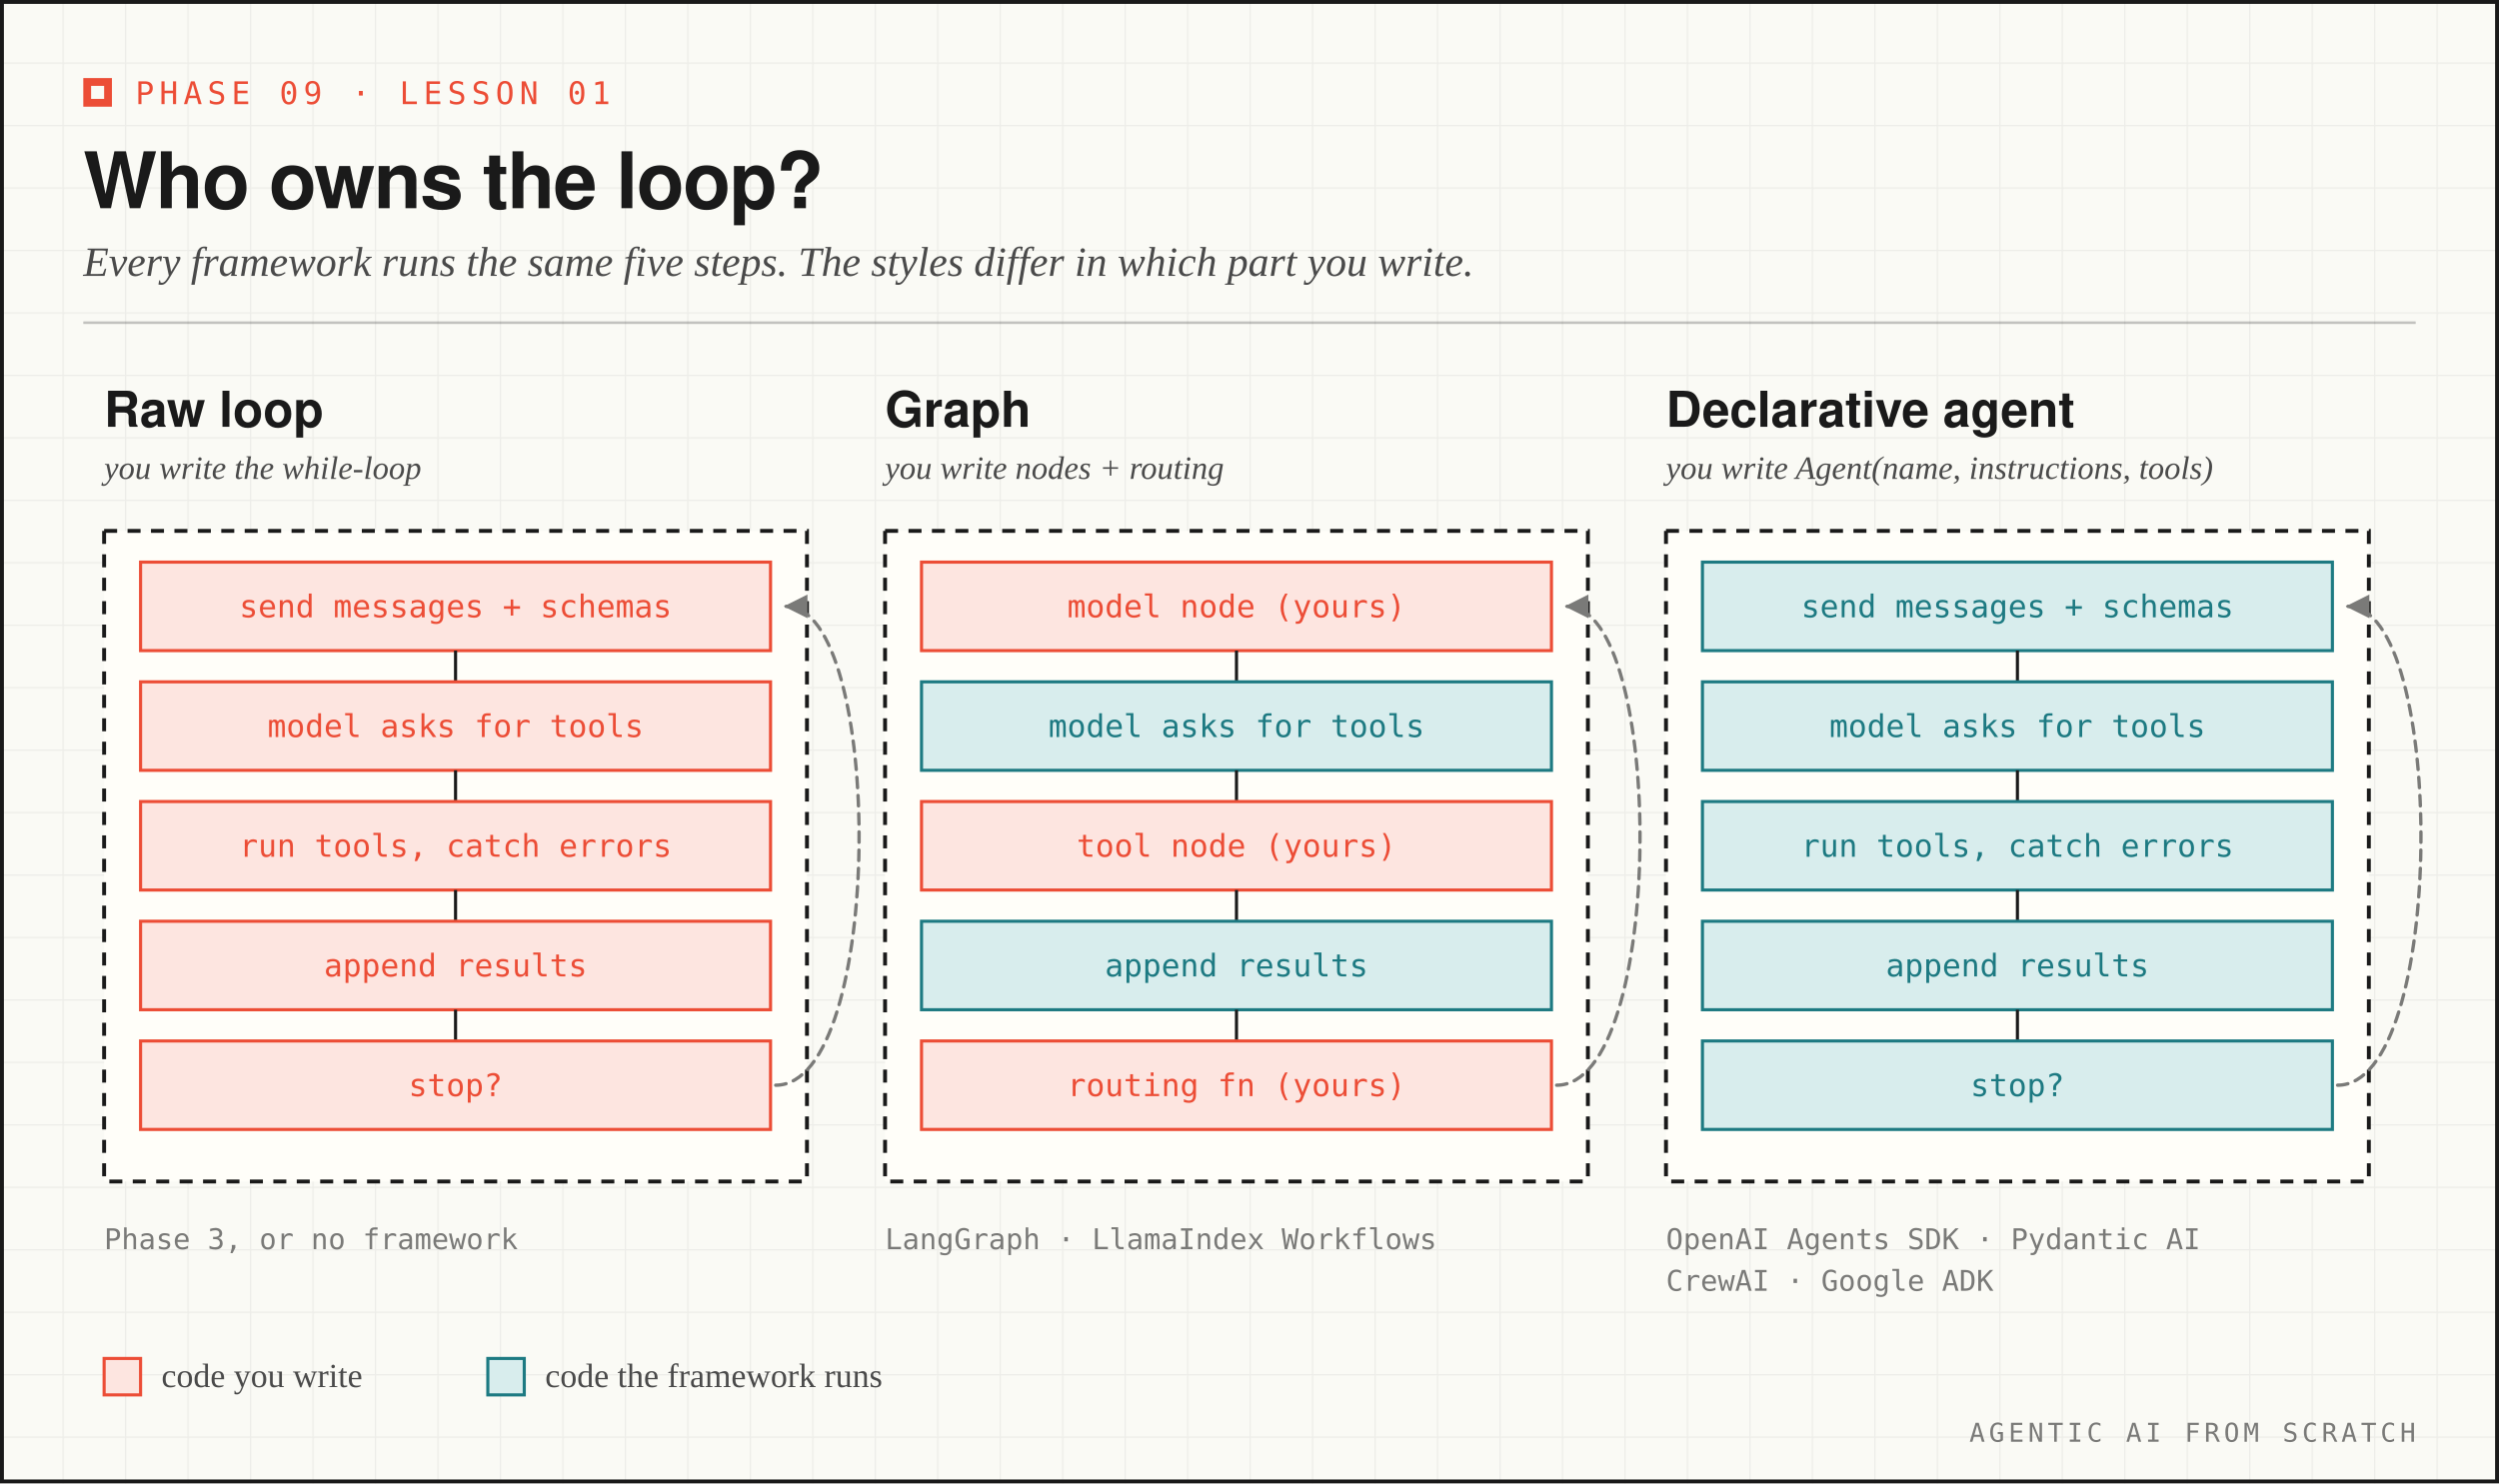
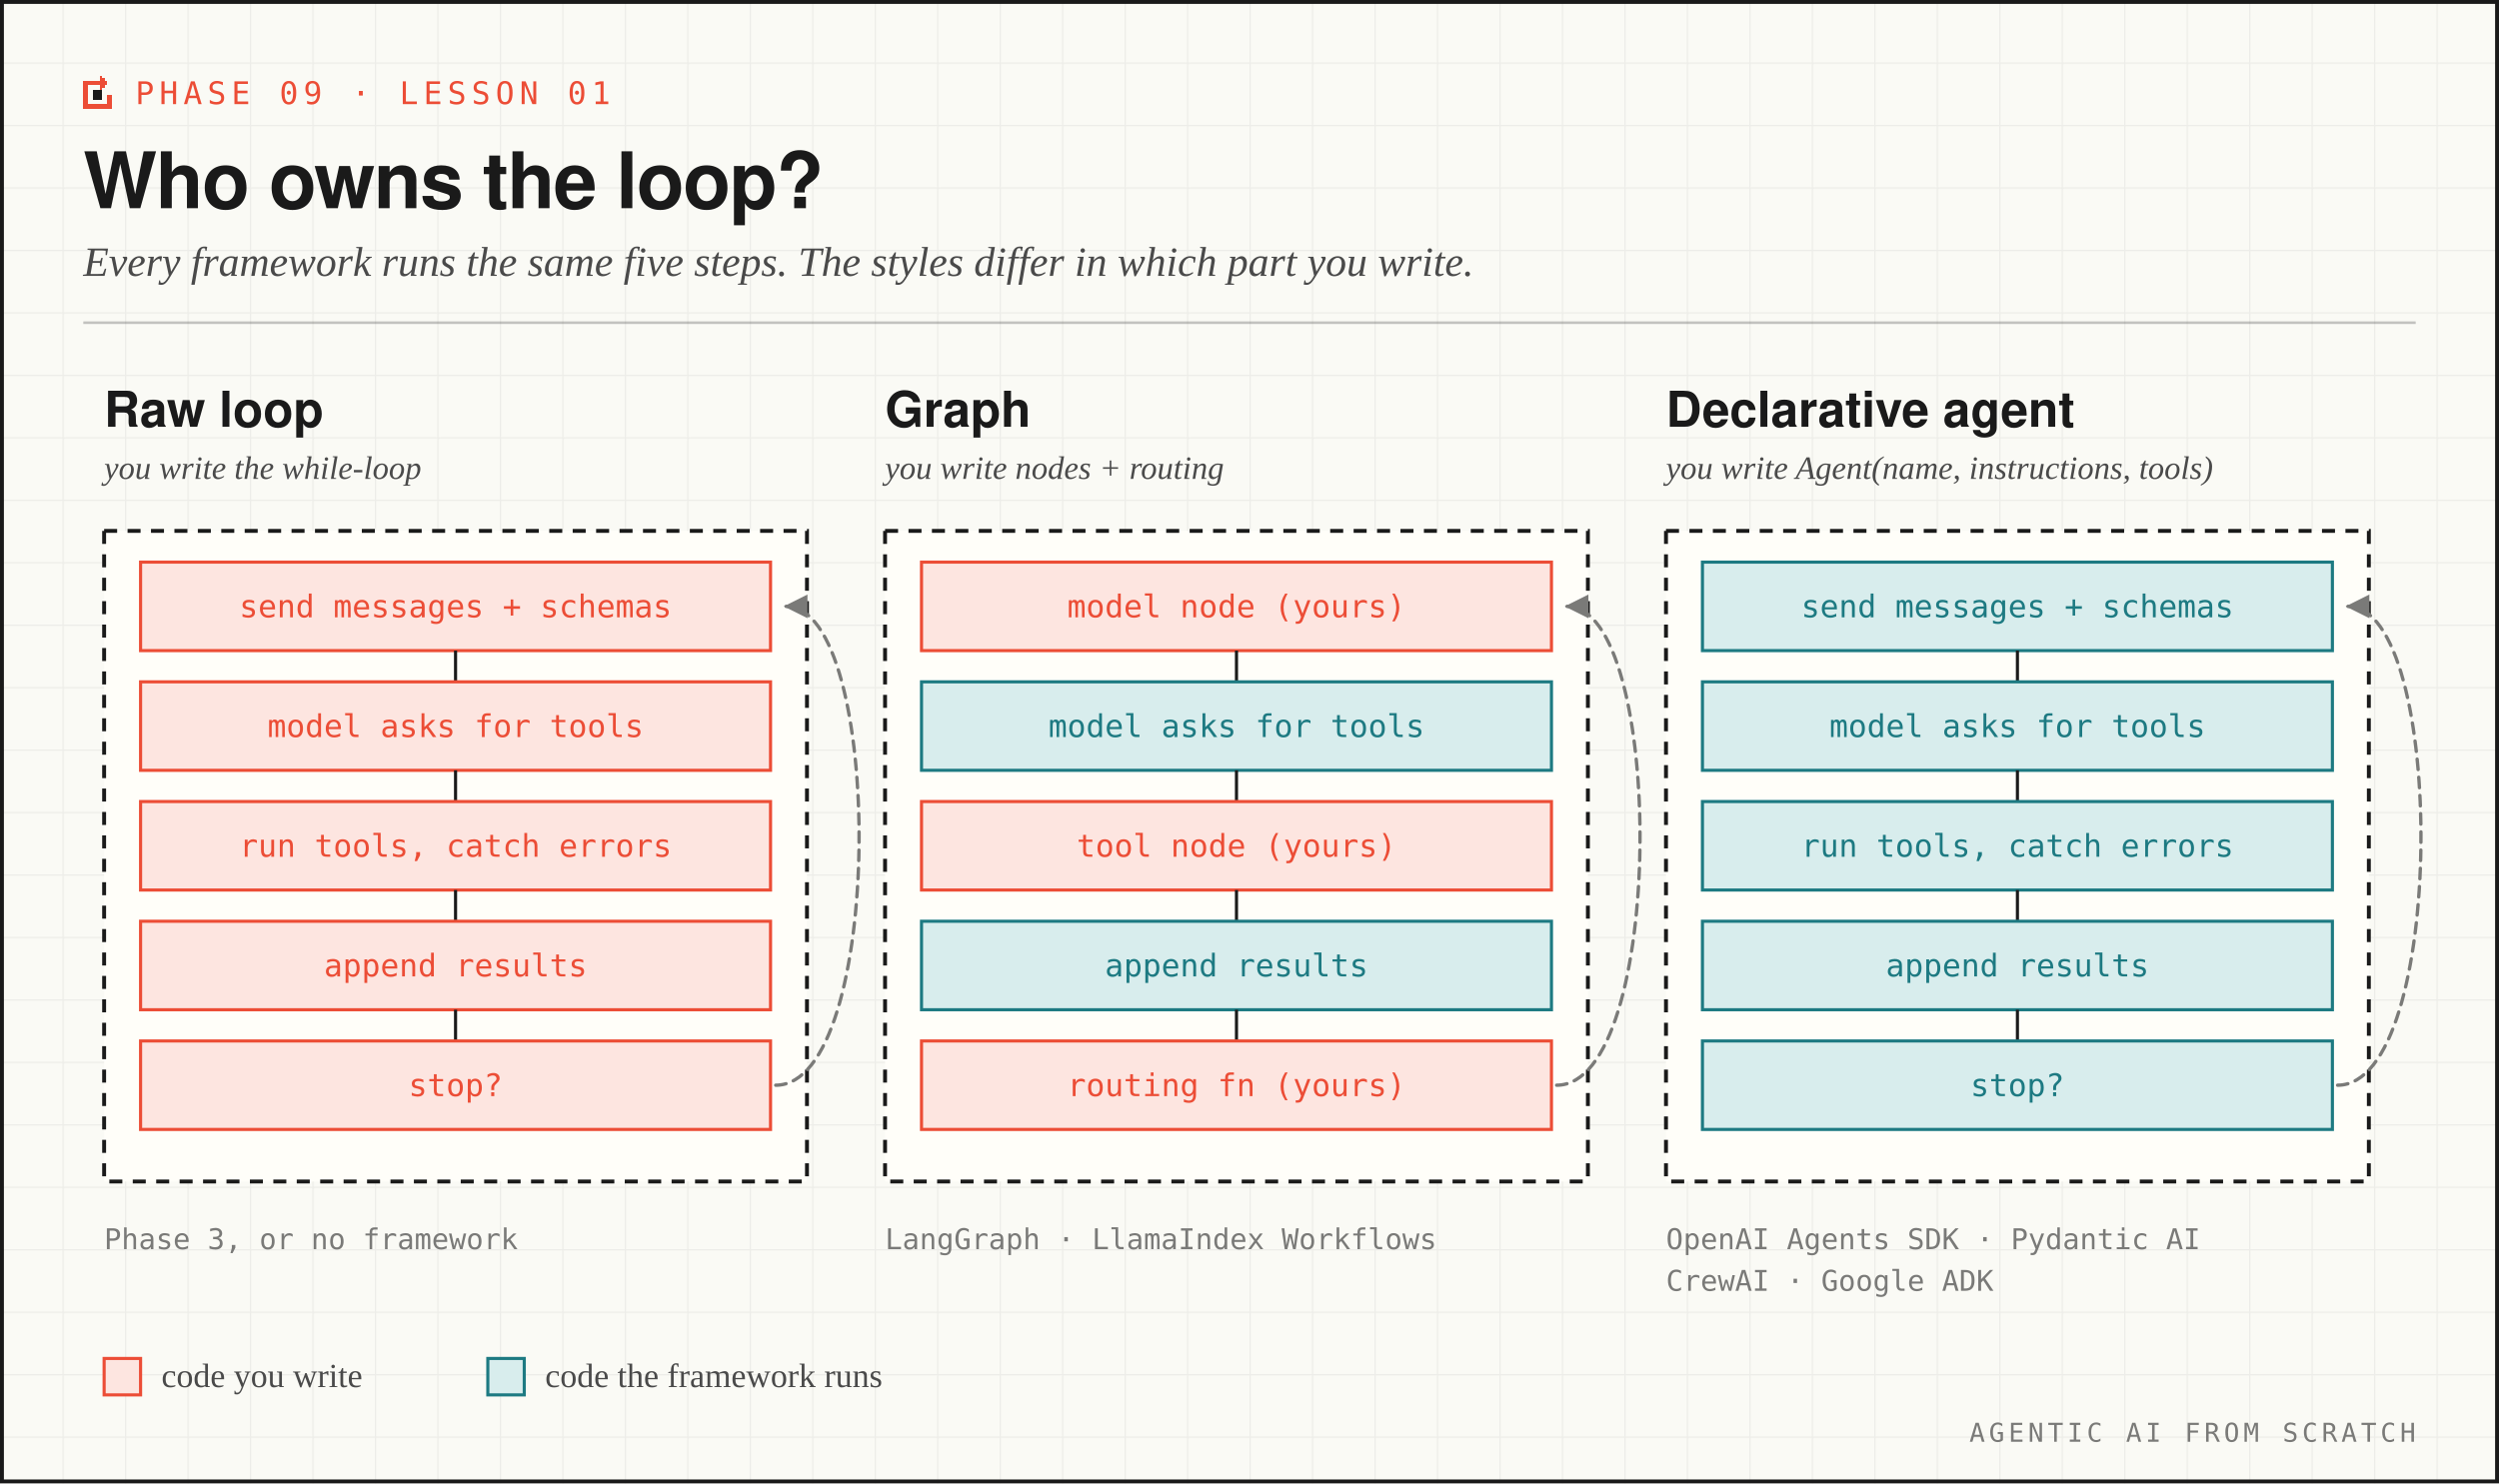
<svg xmlns="http://www.w3.org/2000/svg" width="960" height="570" viewBox="0 0 960 570" role="img" aria-label="Who owns the loop?">
  <defs>
    <pattern id="grid" width="24" height="24" patternUnits="userSpaceOnUse">
      <path d="M24 0H0V24" fill="none" stroke="rgba(26,26,26,0.055)" stroke-width="1" />
    </pattern>
    <marker id="ar-ink" viewBox="0 0 10 10" refX="9" refY="5" markerWidth="7" markerHeight="7" orient="auto-start-reverse">
      <path d="M0 0L10 5L0 10z" fill="#1a1a1a" />
    </marker>
    <marker id="ar-ink-s" viewBox="0 0 10 10" refX="9" refY="5" markerWidth="7" markerHeight="7" orient="auto-start-reverse">
      <path d="M0 0L10 5L0 10z" fill="#1a1a1a" />
    </marker>
    <marker id="ar-red" viewBox="0 0 10 10" refX="9" refY="5" markerWidth="7" markerHeight="7" orient="auto-start-reverse">
      <path d="M0 0L10 5L0 10z" fill="#EC4D36" />
    </marker>
    <marker id="ar-red-s" viewBox="0 0 10 10" refX="9" refY="5" markerWidth="7" markerHeight="7" orient="auto-start-reverse">
      <path d="M0 0L10 5L0 10z" fill="#EC4D36" />
    </marker>
    <marker id="ar-teal" viewBox="0 0 10 10" refX="9" refY="5" markerWidth="7" markerHeight="7" orient="auto-start-reverse">
      <path d="M0 0L10 5L0 10z" fill="#1d7a82" />
    </marker>
    <marker id="ar-teal-s" viewBox="0 0 10 10" refX="9" refY="5" markerWidth="7" markerHeight="7" orient="auto-start-reverse">
      <path d="M0 0L10 5L0 10z" fill="#1d7a82" />
    </marker>
    <marker id="ar-amber" viewBox="0 0 10 10" refX="9" refY="5" markerWidth="7" markerHeight="7" orient="auto-start-reverse">
      <path d="M0 0L10 5L0 10z" fill="#b07d0c" />
    </marker>
    <marker id="ar-amber-s" viewBox="0 0 10 10" refX="9" refY="5" markerWidth="7" markerHeight="7" orient="auto-start-reverse">
      <path d="M0 0L10 5L0 10z" fill="#b07d0c" />
    </marker>
    <marker id="ar-violet" viewBox="0 0 10 10" refX="9" refY="5" markerWidth="7" markerHeight="7" orient="auto-start-reverse">
      <path d="M0 0L10 5L0 10z" fill="#7a4cb3" />
    </marker>
    <marker id="ar-violet-s" viewBox="0 0 10 10" refX="9" refY="5" markerWidth="7" markerHeight="7" orient="auto-start-reverse">
      <path d="M0 0L10 5L0 10z" fill="#7a4cb3" />
    </marker>
    <marker id="ar-mute" viewBox="0 0 10 10" refX="9" refY="5" markerWidth="7" markerHeight="7" orient="auto-start-reverse">
      <path d="M0 0L10 5L0 10z" fill="#7a7a78" />
    </marker>
    <marker id="ar-mute-s" viewBox="0 0 10 10" refX="9" refY="5" markerWidth="7" markerHeight="7" orient="auto-start-reverse">
      <path d="M0 0L10 5L0 10z" fill="#7a7a78" />
    </marker>
    <marker id="ar-green" viewBox="0 0 10 10" refX="9" refY="5" markerWidth="7" markerHeight="7" orient="auto-start-reverse">
      <path d="M0 0L10 5L0 10z" fill="#2f7d3a" />
    </marker>
    <marker id="ar-green-s" viewBox="0 0 10 10" refX="9" refY="5" markerWidth="7" markerHeight="7" orient="auto-start-reverse">
      <path d="M0 0L10 5L0 10z" fill="#2f7d3a" />
    </marker>
  </defs>
  <rect width="960" height="570" fill="#fafaf5" />
  <rect width="960" height="570" fill="url(#grid)" />
  <rect x="0.75" y="0.75" width="958.5" height="568.5" fill="none" stroke="#1a1a1a" stroke-width="1.5" />
-   <rect x="32" y="30" width="11" height="11" fill="#EC4D36" />
-   <rect x="35" y="33" width="5" height="5" fill="#fafaf5" />
+   <g transform="translate(30.1667 28.1667) scale(0.916667)" shape-rendering="crispEdges">
+     <path d="M2 3h7v2H4v8h8V9h2v6H2zM9 1h1v6H9zM10 2h1v4h-1zM11 3h1v2h-1z" fill="#EC4D36" />
+     <path d="M6 7h4v4H6z" fill="#1a1a1a" />
+   </g>
  <text x="52" y="40" font-family="'JetBrains Mono',ui-monospace,Menlo,Consolas,monospace" font-size="12" letter-spacing="2" fill="#EC4D36">PHASE 09 · LESSON 01</text>
  <text x="32" y="80" font-family="'Space Grotesk','Helvetica Neue',Helvetica,Arial,sans-serif" font-size="30" font-weight="700" letter-spacing="-0.5" fill="#1a1a1a">Who owns the loop?</text>
  <text x="32" y="106" font-family="'Source Serif 4',Georgia,'Times New Roman',serif" font-size="16" font-style="italic" fill="#4a4a4a">Every framework runs the same five steps. The styles differ in which part you write.</text>
  <line x1="32" y1="124" x2="928" y2="124" stroke="#1a1a1a" stroke-width="1" opacity="0.25" />
  <text x="40" y="164" font-family="'Space Grotesk','Helvetica Neue',Helvetica,Arial,sans-serif" font-size="19" fill="#1a1a1a" font-weight="700">Raw loop</text>
  <text x="40" y="184" font-family="'Source Serif 4',Georgia,'Times New Roman',serif" font-size="12.5" fill="#4a4a4a" font-style="italic">you write the while-loop</text>
  <rect x="40" y="204" width="270" height="250" fill="#fffef9" stroke="#1a1a1a" stroke-width="1.5" stroke-dasharray="5 4" />
  <rect x="54" y="216" width="242" height="34" fill="#fde5e0" stroke="#EC4D36" stroke-width="1.2" />
  <text x="175.0" y="237.2" font-family="'JetBrains Mono',ui-monospace,Menlo,Consolas,monospace" font-size="12" fill="#EC4D36" text-anchor="middle">send messages + schemas</text>
  <line x1="175" y1="250" x2="175" y2="262" stroke="#1a1a1a" stroke-width="1.2" />
  <rect x="54" y="262" width="242" height="34" fill="#fde5e0" stroke="#EC4D36" stroke-width="1.2" />
  <text x="175.0" y="283.2" font-family="'JetBrains Mono',ui-monospace,Menlo,Consolas,monospace" font-size="12" fill="#EC4D36" text-anchor="middle">model asks for tools</text>
  <line x1="175" y1="296" x2="175" y2="308" stroke="#1a1a1a" stroke-width="1.2" />
  <rect x="54" y="308" width="242" height="34" fill="#fde5e0" stroke="#EC4D36" stroke-width="1.2" />
  <text x="175.0" y="329.2" font-family="'JetBrains Mono',ui-monospace,Menlo,Consolas,monospace" font-size="12" fill="#EC4D36" text-anchor="middle">run tools, catch errors</text>
  <line x1="175" y1="342" x2="175" y2="354" stroke="#1a1a1a" stroke-width="1.2" />
  <rect x="54" y="354" width="242" height="34" fill="#fde5e0" stroke="#EC4D36" stroke-width="1.2" />
  <text x="175.0" y="375.2" font-family="'JetBrains Mono',ui-monospace,Menlo,Consolas,monospace" font-size="12" fill="#EC4D36" text-anchor="middle">append results</text>
  <line x1="175" y1="388" x2="175" y2="400" stroke="#1a1a1a" stroke-width="1.2" />
  <rect x="54" y="400" width="242" height="34" fill="#fde5e0" stroke="#EC4D36" stroke-width="1.2" />
  <text x="175.0" y="421.2" font-family="'JetBrains Mono',ui-monospace,Menlo,Consolas,monospace" font-size="12" fill="#EC4D36" text-anchor="middle">stop?</text>
  <path d="M298 417 C 340 417, 340 233, 302 233" fill="none" stroke="#7a7a78" stroke-width="1.3" stroke-linejoin="round" stroke-linecap="round" stroke-dasharray="4 3" marker-end="url(#ar-mute)" />
  <text x="40" y="480" font-family="'JetBrains Mono',ui-monospace,Menlo,Consolas,monospace" font-size="11" fill="#7a7a78">Phase 3, or no framework</text>
  <text x="340" y="164" font-family="'Space Grotesk','Helvetica Neue',Helvetica,Arial,sans-serif" font-size="19" fill="#1a1a1a" font-weight="700">Graph</text>
  <text x="340" y="184" font-family="'Source Serif 4',Georgia,'Times New Roman',serif" font-size="12.5" fill="#4a4a4a" font-style="italic">you write nodes + routing</text>
  <rect x="340" y="204" width="270" height="250" fill="#fffef9" stroke="#1a1a1a" stroke-width="1.5" stroke-dasharray="5 4" />
  <rect x="354" y="216" width="242" height="34" fill="#fde5e0" stroke="#EC4D36" stroke-width="1.2" />
  <text x="475.0" y="237.2" font-family="'JetBrains Mono',ui-monospace,Menlo,Consolas,monospace" font-size="12" fill="#EC4D36" text-anchor="middle">model node (yours)</text>
  <line x1="475" y1="250" x2="475" y2="262" stroke="#1a1a1a" stroke-width="1.2" />
  <rect x="354" y="262" width="242" height="34" fill="#d8eded" stroke="#1d7a82" stroke-width="1.2" />
  <text x="475.0" y="283.2" font-family="'JetBrains Mono',ui-monospace,Menlo,Consolas,monospace" font-size="12" fill="#1d7a82" text-anchor="middle">model asks for tools</text>
  <line x1="475" y1="296" x2="475" y2="308" stroke="#1a1a1a" stroke-width="1.2" />
  <rect x="354" y="308" width="242" height="34" fill="#fde5e0" stroke="#EC4D36" stroke-width="1.2" />
  <text x="475.0" y="329.2" font-family="'JetBrains Mono',ui-monospace,Menlo,Consolas,monospace" font-size="12" fill="#EC4D36" text-anchor="middle">tool node (yours)</text>
  <line x1="475" y1="342" x2="475" y2="354" stroke="#1a1a1a" stroke-width="1.2" />
  <rect x="354" y="354" width="242" height="34" fill="#d8eded" stroke="#1d7a82" stroke-width="1.2" />
  <text x="475.0" y="375.2" font-family="'JetBrains Mono',ui-monospace,Menlo,Consolas,monospace" font-size="12" fill="#1d7a82" text-anchor="middle">append results</text>
  <line x1="475" y1="388" x2="475" y2="400" stroke="#1a1a1a" stroke-width="1.2" />
  <rect x="354" y="400" width="242" height="34" fill="#fde5e0" stroke="#EC4D36" stroke-width="1.2" />
  <text x="475.0" y="421.2" font-family="'JetBrains Mono',ui-monospace,Menlo,Consolas,monospace" font-size="12" fill="#EC4D36" text-anchor="middle">routing fn (yours)</text>
  <path d="M598 417 C 640 417, 640 233, 602 233" fill="none" stroke="#7a7a78" stroke-width="1.3" stroke-linejoin="round" stroke-linecap="round" stroke-dasharray="4 3" marker-end="url(#ar-mute)" />
  <text x="340" y="480" font-family="'JetBrains Mono',ui-monospace,Menlo,Consolas,monospace" font-size="11" fill="#7a7a78">LangGraph · LlamaIndex Workflows</text>
  <text x="640" y="164" font-family="'Space Grotesk','Helvetica Neue',Helvetica,Arial,sans-serif" font-size="19" fill="#1a1a1a" font-weight="700">Declarative agent</text>
  <text x="640" y="184" font-family="'Source Serif 4',Georgia,'Times New Roman',serif" font-size="12.5" fill="#4a4a4a" font-style="italic">you write Agent(name, instructions, tools)</text>
  <rect x="640" y="204" width="270" height="250" fill="#fffef9" stroke="#1a1a1a" stroke-width="1.5" stroke-dasharray="5 4" />
  <rect x="654" y="216" width="242" height="34" fill="#d8eded" stroke="#1d7a82" stroke-width="1.2" />
  <text x="775.0" y="237.2" font-family="'JetBrains Mono',ui-monospace,Menlo,Consolas,monospace" font-size="12" fill="#1d7a82" text-anchor="middle">send messages + schemas</text>
  <line x1="775" y1="250" x2="775" y2="262" stroke="#1a1a1a" stroke-width="1.2" />
  <rect x="654" y="262" width="242" height="34" fill="#d8eded" stroke="#1d7a82" stroke-width="1.2" />
  <text x="775.0" y="283.2" font-family="'JetBrains Mono',ui-monospace,Menlo,Consolas,monospace" font-size="12" fill="#1d7a82" text-anchor="middle">model asks for tools</text>
  <line x1="775" y1="296" x2="775" y2="308" stroke="#1a1a1a" stroke-width="1.2" />
  <rect x="654" y="308" width="242" height="34" fill="#d8eded" stroke="#1d7a82" stroke-width="1.2" />
  <text x="775.0" y="329.2" font-family="'JetBrains Mono',ui-monospace,Menlo,Consolas,monospace" font-size="12" fill="#1d7a82" text-anchor="middle">run tools, catch errors</text>
  <line x1="775" y1="342" x2="775" y2="354" stroke="#1a1a1a" stroke-width="1.2" />
  <rect x="654" y="354" width="242" height="34" fill="#d8eded" stroke="#1d7a82" stroke-width="1.2" />
  <text x="775.0" y="375.2" font-family="'JetBrains Mono',ui-monospace,Menlo,Consolas,monospace" font-size="12" fill="#1d7a82" text-anchor="middle">append results</text>
  <line x1="775" y1="388" x2="775" y2="400" stroke="#1a1a1a" stroke-width="1.2" />
  <rect x="654" y="400" width="242" height="34" fill="#d8eded" stroke="#1d7a82" stroke-width="1.2" />
  <text x="775.0" y="421.2" font-family="'JetBrains Mono',ui-monospace,Menlo,Consolas,monospace" font-size="12" fill="#1d7a82" text-anchor="middle">stop?</text>
  <path d="M898 417 C 940 417, 940 233, 902 233" fill="none" stroke="#7a7a78" stroke-width="1.3" stroke-linejoin="round" stroke-linecap="round" stroke-dasharray="4 3" marker-end="url(#ar-mute)" />
  <text x="640" y="480" font-family="'JetBrains Mono',ui-monospace,Menlo,Consolas,monospace" font-size="11" fill="#7a7a78">OpenAI Agents SDK · Pydantic AI</text>
  <text x="640" y="496" font-family="'JetBrains Mono',ui-monospace,Menlo,Consolas,monospace" font-size="11" fill="#7a7a78">CrewAI · Google ADK</text>
  <rect x="40" y="522" width="14" height="14" fill="#fde5e0" stroke="#EC4D36" stroke-width="1.2" />
  <text x="62" y="533" font-family="'Source Serif 4',Georgia,'Times New Roman',serif" font-size="13" fill="#4a4a4a">code you write</text>
  <rect x="187.4" y="522" width="14" height="14" fill="#d8eded" stroke="#1d7a82" stroke-width="1.2" />
  <text x="209.4" y="533" font-family="'Source Serif 4',Georgia,'Times New Roman',serif" font-size="13" fill="#4a4a4a">code the framework runs</text>
  <text x="928" y="554" font-family="'JetBrains Mono',ui-monospace,Menlo,Consolas,monospace" font-size="10" letter-spacing="1.5" fill="#7a7a78" text-anchor="end">AGENTIC AI FROM SCRATCH</text>
</svg>
